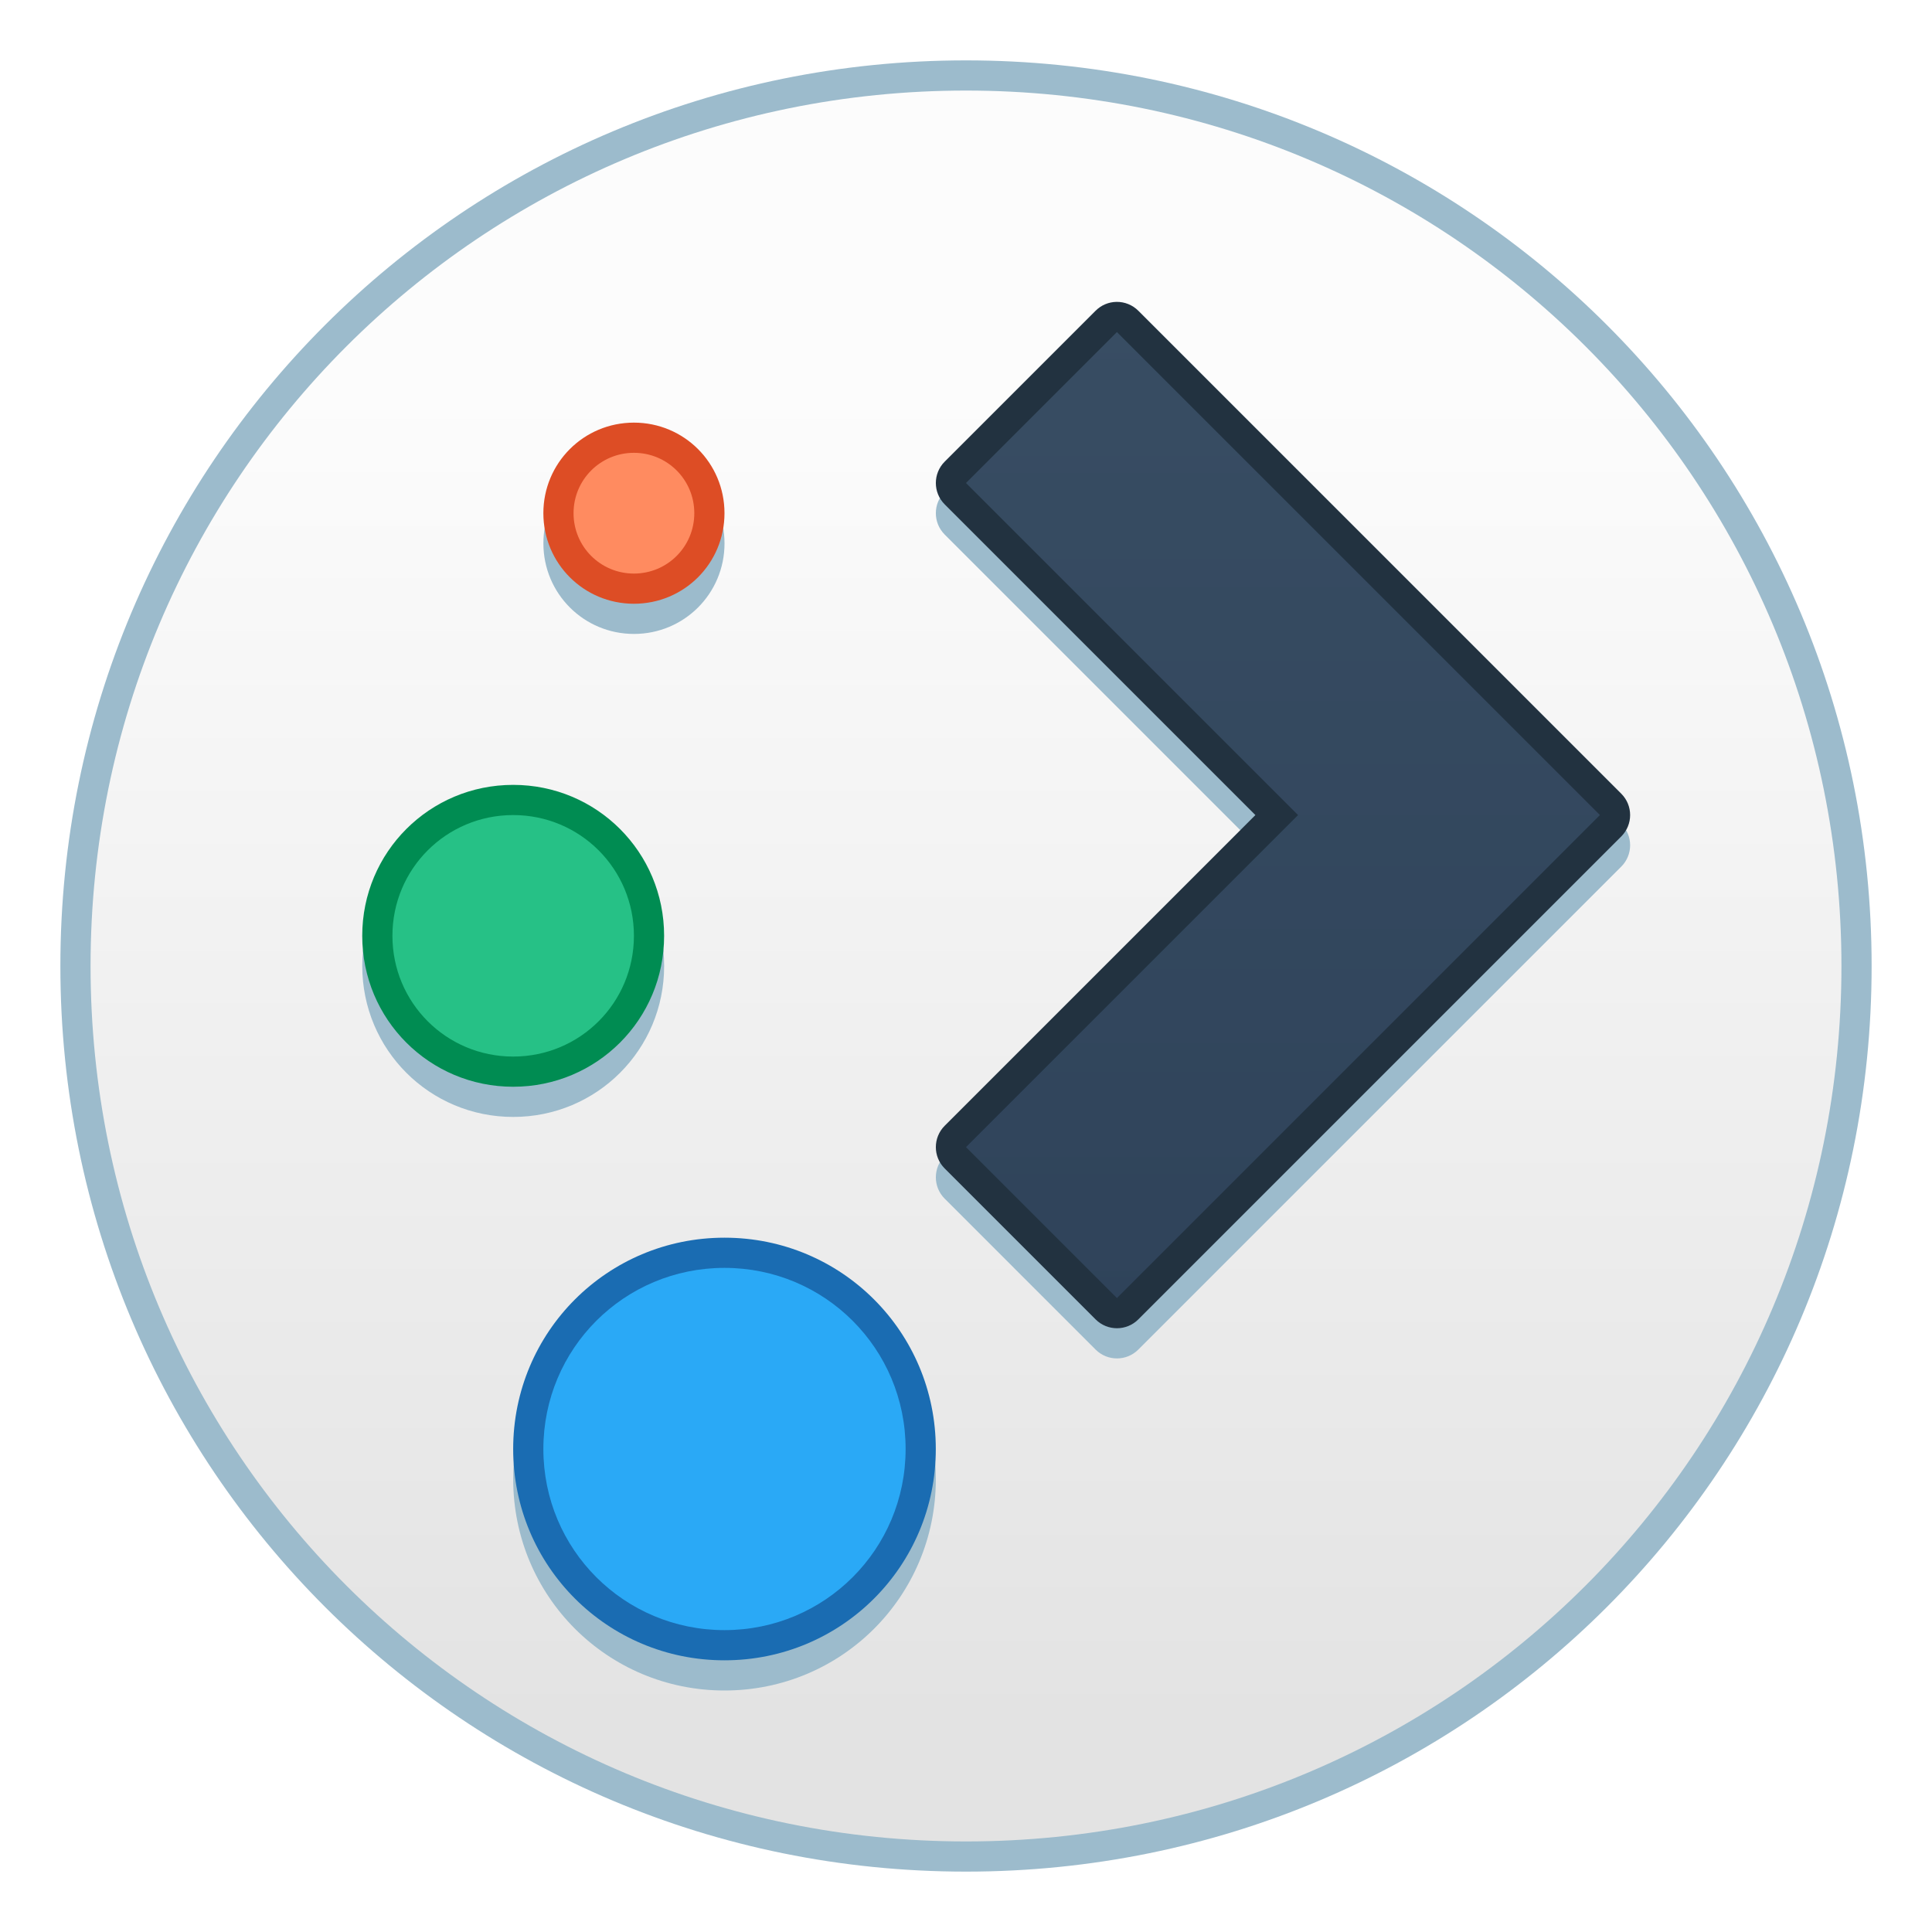
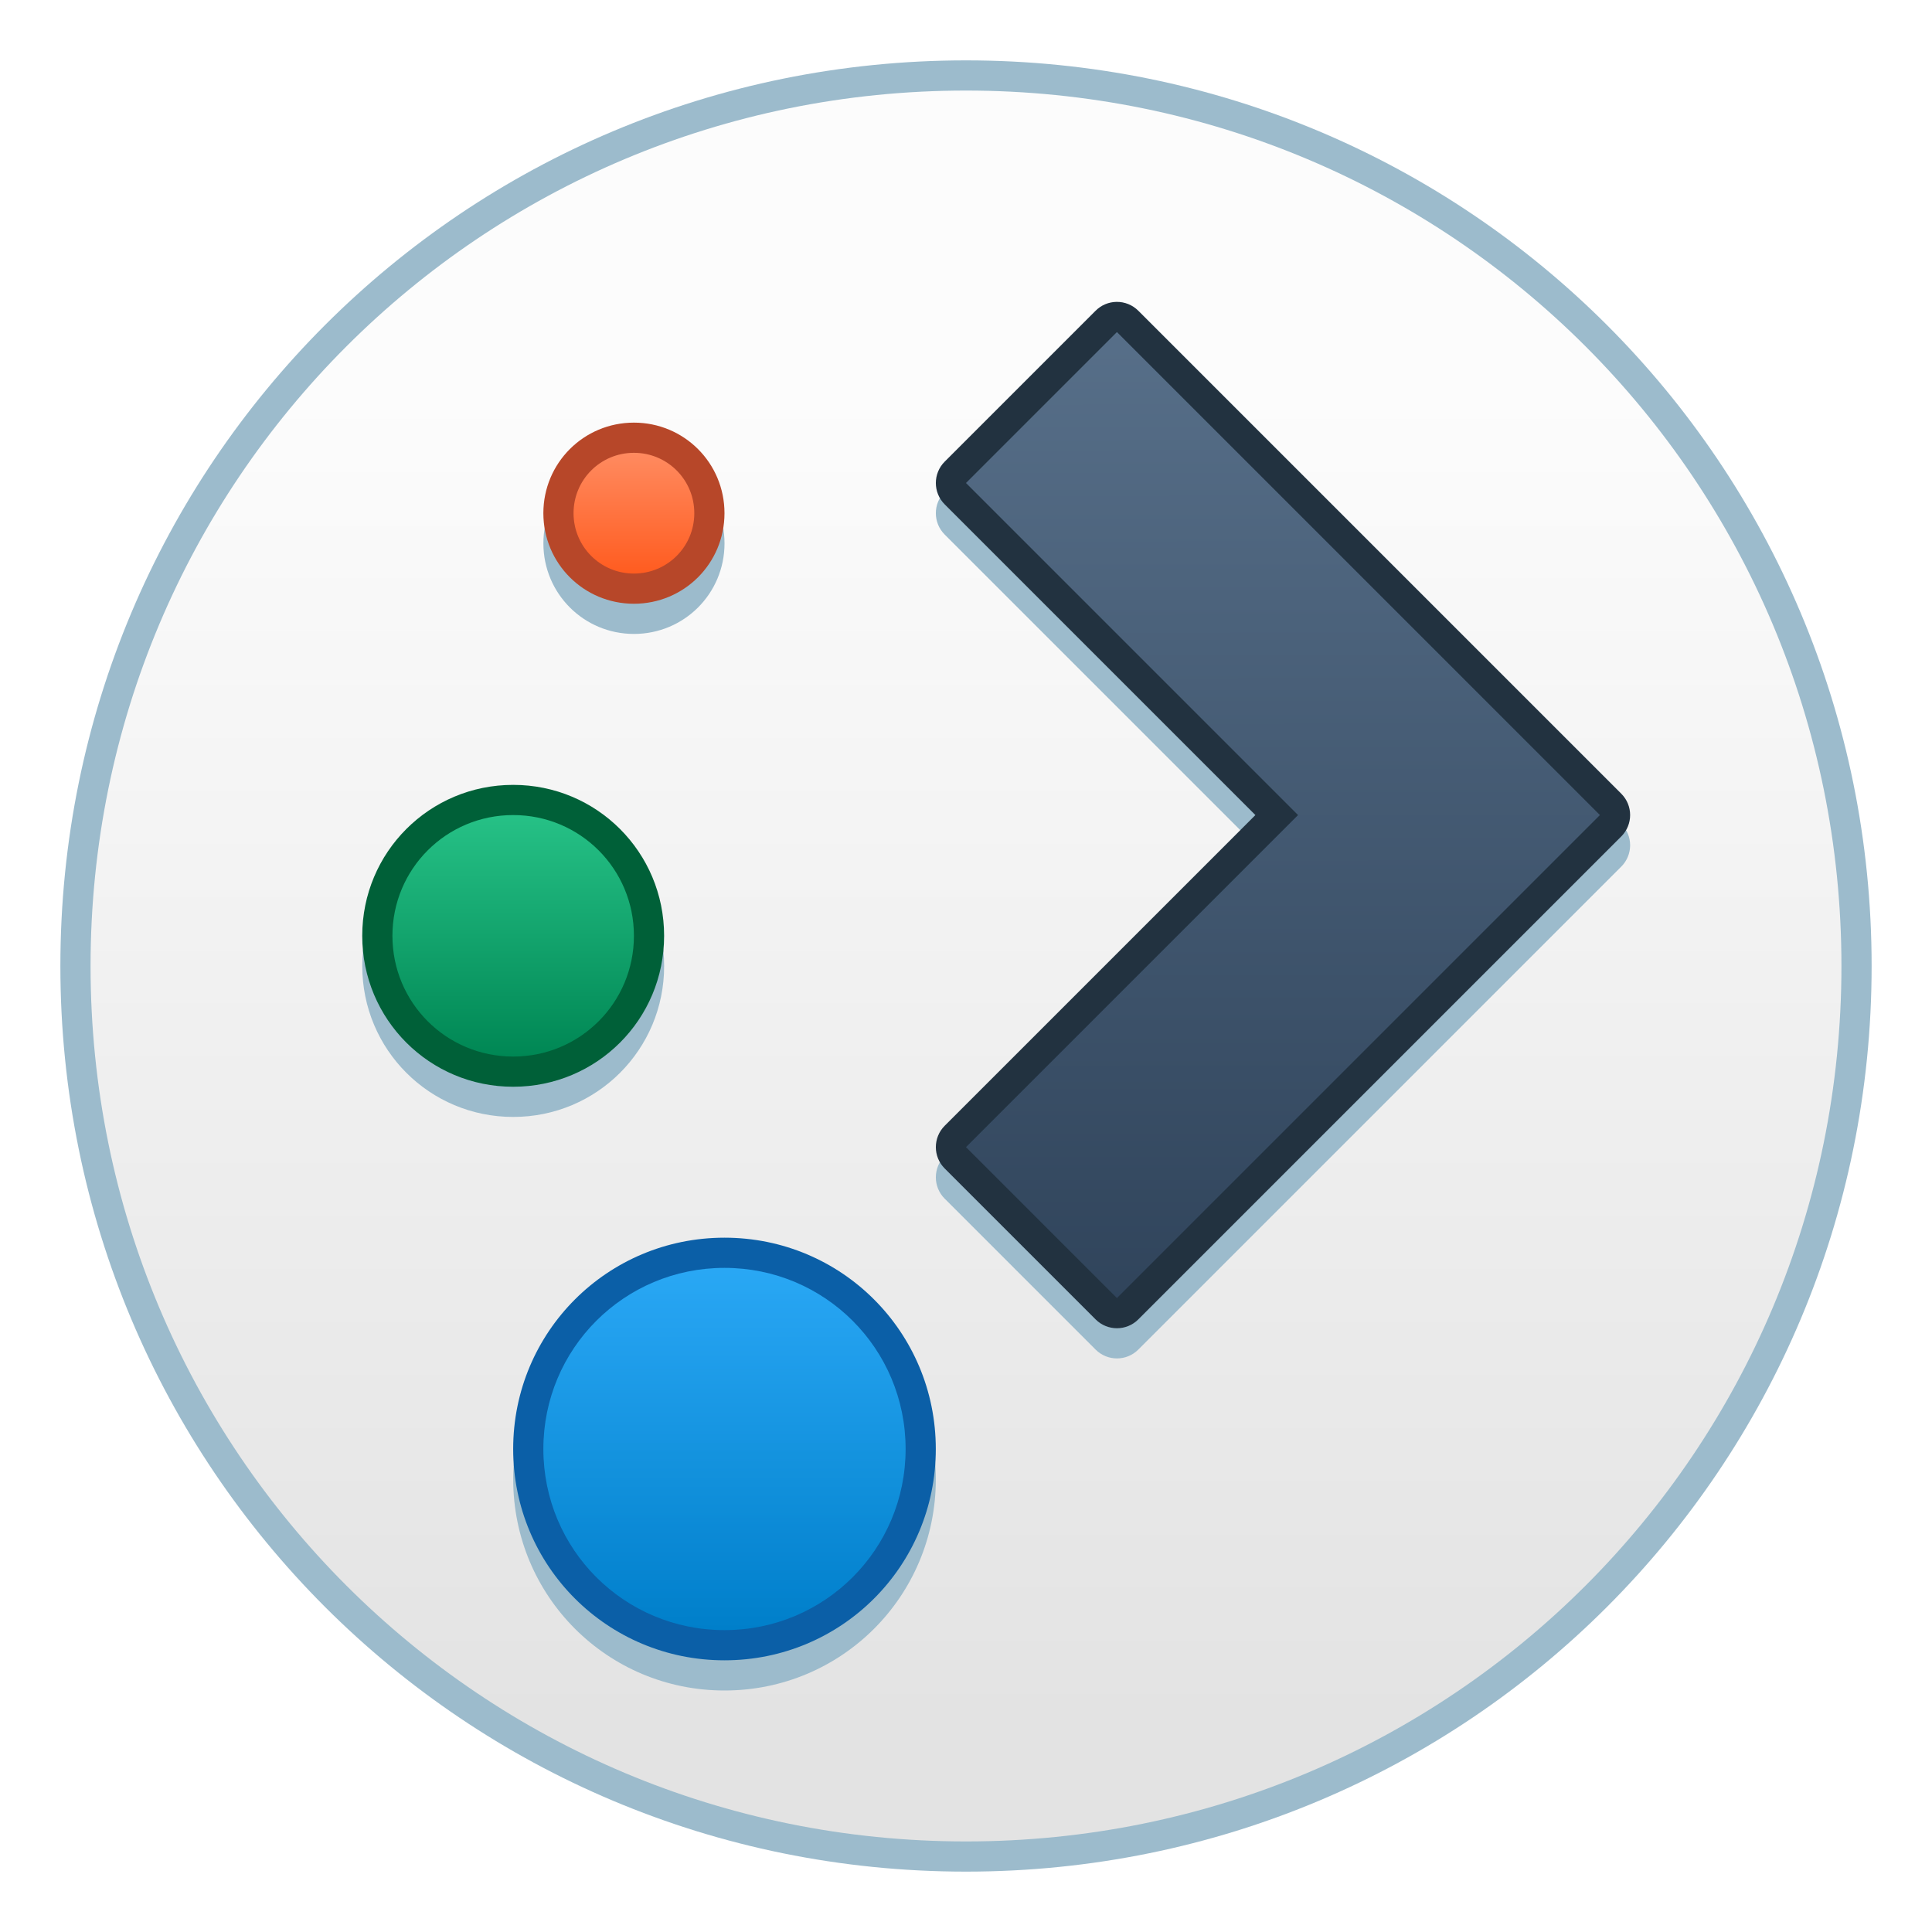
<svg xmlns="http://www.w3.org/2000/svg" xmlns:xlink="http://www.w3.org/1999/xlink" width="64" height="64" viewBox="0 0 64 64" version="1.1" id="svg8">
  <defs id="defs2">
    <linearGradient gradientUnits="userSpaceOnUse" y2="283.506" x2="7.408" y1="295.148" x1="7.408" id="linearGradient4616" xlink:href="#linearGradient4582" gradientTransform="matrix(3.779527,0,0,3.779527,-16,-799.8697)" />
    <linearGradient id="linearGradient4582">
      <stop id="stop4578" offset="0" style="stop-color:#e3e3e3;stop-opacity:1" />
      <stop id="stop4580" offset="1" style="stop-color:#fcfcfc;stop-opacity:1" />
-     </linearGradient>
-     <linearGradient id="linearGradient10239">
-       <stop id="stop10235" offset="0" style="stop-color:#2f435a;stop-opacity:1" />
-       <stop id="stop10237" offset="1" style="stop-color:#384d63;stop-opacity:1" />
    </linearGradient>
    <style id="current-color-scheme" type="text/css">
      .ColorScheme-Text {
        color:#122036;
      }
      </style>
    <style id="current-color-scheme-7" type="text/css">
      .ColorScheme-Text {
        color:#122036;
      }
      </style>
    <style id="current-color-scheme-5" type="text/css">
      .ColorScheme-Text {
        color:#122036;
      }
      </style>
    <style type="text/css" id="current-color-scheme-9">
      .ColorScheme-Text {
        color:#122036;
      }
      </style>
    <style type="text/css" id="current-color-scheme-1">
      .ColorScheme-Text {
        color:#122036;
      }
      </style>
    <style id="current-color-scheme-10" type="text/css">
      .ColorScheme-Text {
        color:#122036;
      }
      </style>
    <style type="text/css" id="current-color-scheme-6">
      .ColorScheme-Text {
        color:#122036;
      }
      </style>
    <style type="text/css" id="current-color-scheme-7-1">
      .ColorScheme-Text {
        color:#122036;
      }
      </style>
    <style type="text/css" id="current-color-scheme-5-2">
      .ColorScheme-Text {
        color:#122036;
      }
      </style>
-     <linearGradient xlink:href="#linearGradient10239" id="linearGradient999" x1="421.571" y1="529.298" x2="421.557" y2="495.299" gradientUnits="userSpaceOnUse" gradientTransform="translate(4.02e-6,-2.000009)" />
+     <linearGradient xlink:href="#linearGradient886" id="linearGradient999" x1="421.571" y1="529.298" x2="421.557" y2="495.299" gradientUnits="userSpaceOnUse" gradientTransform="translate(4.02e-6,-2.000009)" />
+     <linearGradient id="linearGradient886">
+       <stop style="stop-color:#2f435a;stop-opacity:1" offset="0" id="stop882" />
+       <stop style="stop-color:#58708a;stop-opacity:1" offset="1" id="stop884" />
+     </linearGradient>
+     <linearGradient id="linearGradient872">
+       <stop id="stop868" offset="0" style="stop-color:#007fca;stop-opacity:1" />
+       <stop id="stop870" offset="1" style="stop-color:#2aa9f6;stop-opacity:0.981" />
+     </linearGradient>
+     <linearGradient id="linearGradient864">
+       <stop id="stop860" offset="0" style="stop-color:#008754;stop-opacity:1" />
+       <stop id="stop862" offset="1" style="stop-color:#26c186;stop-opacity:1" />
+     </linearGradient>
+     <linearGradient id="linearGradient856">
+       <stop id="stop852" offset="0" style="stop-color:#ff5c20;stop-opacity:1" />
+       <stop id="stop854" offset="1" style="stop-color:#ff8b60;stop-opacity:0.995" />
+     </linearGradient>
+     <style id="current-color-scheme-2" type="text/css">
+       .ColorScheme-Text {
+         color:#122036;
+       }
+       </style>
+     <style id="current-color-scheme-7-9" type="text/css">
+       .ColorScheme-Text {
+         color:#122036;
+       }
+       </style>
+     <style id="current-color-scheme-5-1" type="text/css">
+       .ColorScheme-Text {
+         color:#122036;
+       }
+       </style>
+     <style type="text/css" id="current-color-scheme-9-2">
+       .ColorScheme-Text {
+         color:#122036;
+       }
+       </style>
+     <style type="text/css" id="current-color-scheme-1-7">
+       .ColorScheme-Text {
+         color:#122036;
+       }
+       </style>
+     <style id="current-color-scheme-10-0" type="text/css">
+       .ColorScheme-Text {
+         color:#122036;
+       }
+       </style>
+     <style type="text/css" id="current-color-scheme-6-9">
+       .ColorScheme-Text {
+         color:#122036;
+       }
+       </style>
+     <style type="text/css" id="current-color-scheme-7-1-3">
+       .ColorScheme-Text {
+         color:#122036;
+       }
+       </style>
+     <style type="text/css" id="current-color-scheme-5-2-6">
+       .ColorScheme-Text {
+         color:#122036;
+       }
+       </style>
+     <linearGradient xlink:href="#linearGradient856" id="linearGradient963" x1="405.571" y1="502.298" x2="405.571" y2="498.298" gradientUnits="userSpaceOnUse" />
+     <linearGradient xlink:href="#linearGradient864" id="linearGradient971" x1="401.571" y1="518.298" x2="401.571" y2="510.298" gradientUnits="userSpaceOnUse" />
+     <linearGradient xlink:href="#linearGradient872" id="linearGradient979" x1="408.571" y1="537.298" x2="408.567" y2="525.298" gradientUnits="userSpaceOnUse" />
  </defs>
  <g id="layer1" transform="translate(0,-250.65)">
    <g id="g1527" transform="translate(16,-8)">
      <path id="rect4593" d="m 16,260.65 c 16.62,0 30,13.38 30,30 0,16.62 -13.38,30 -30,30 -16.62,0 -30,-13.38 -30,-30 0,-16.62 13.38,-30 30,-30 z" style="opacity:1;fill:#9cbbcc;fill-opacity:1;stroke:none;stroke-width:0.45;stroke-miterlimit:4;stroke-dasharray:none;stroke-opacity:1" />
      <path id="rect4593-5" d="m 16,261.65 c 16.066,0 29,12.934 29,29 C 45,306.716 32.066,319.65 16,319.65 c -16.066,0 -29,-12.934 -29,-29 0,-16.066 12.934,-29 29,-29 z" style="opacity:1;fill:url(#linearGradient4616);fill-opacity:1.0;stroke:none;stroke-width:0.435;stroke-miterlimit:4;stroke-dasharray:none;stroke-opacity:1" />
      <g transform="translate(48,24)" id="layer1-6">
        <g id="g946" transform="translate(-0.4647413,-0.9999969)">
          <g transform="translate(-448.1067,-247.648)" id="layer1-3">
            <path style="fill:#9cbbcc;fill-opacity:1;stroke-width:0.96" d="m 421.556,494.298 c -0.26,0.004 -0.508,0.109 -0.691,0.293 l -5,5 c -0.39,0.391 -0.39,1.024 0,1.414 l 10.293,10.293 -10.293,10.293 c -0.39,0.391 -0.39,1.024 0,1.414 l 5,5 c 0.391,0.39 1.024,0.39 1.414,0 l 16,-16 c 0.39,-0.391 0.39,-1.024 0,-1.414 l -16,-16 c -0.191,-0.191 -0.452,-0.297 -0.723,-0.293 z m -15.984,4 c -1.662,0 -3,1.338 -3,3 0,1.662 1.338,3 3,3 1.662,0 3,-1.338 3,-3 0,-1.662 -1.338,-3 -3,-3 z m -4,12 c -2.77,0 -5,2.23 -5,5 0,2.77 2.23,5 5,5 2.77,0 5,-2.23 5,-5 0,-2.77 -2.23,-5 -5,-5 z m 7,15 c -3.878,0 -7,3.122 -7,7 0,3.878 3.122,7 7,7 3.878,0 7,-3.122 7,-7 0,-3.878 -3.122,-7 -7,-7 z" id="rect4119-3" />
-             <path style="fill:#dd4d25;fill-opacity:1;stroke-width:0.96" d="m 405.571,497.298 c 1.662,0 3,1.338 3,3 0,1.662 -1.338,3 -3,3 -1.662,0 -3,-1.338 -3,-3 0,-1.662 1.338,-3 3,-3 z" id="rect4119" />
+             <path style="fill:#b74729;fill-opacity:1;stroke-width:0.96" d="m 405.571,497.298 c 1.662,0 3,1.338 3,3 0,1.662 -1.338,3 -3,3 -1.662,0 -3,-1.338 -3,-3 0,-1.662 1.338,-3 3,-3 z" id="rect4119" />
            <flowRoot id="flowRoot4170" style="font-size:32.5px;line-height:125%;font-family:sans-serif" line-height="125%">
              <flowRegion id="flowRegion4172">
                <rect id="rect4174" height="48.75" y="489.798" x="452.321" width="87.75" />
              </flowRegion>
              <flowPara id="flowPara4176">Plasm</flowPara>
            </flowRoot>
-             <path style="fill:#008c52;fill-opacity:1;stroke-width:1.111" d="m 401.571,509.298 h 4e-5 c 2.77,0 5,2.23 5,5 v 0 c 0,2.77 -2.23,5 -5,5 h -4e-5 c -2.77,0 -5,-2.23 -5,-5 v 0 c 0,-2.77 2.23,-5 5,-5 z" id="rect4308" />
-             <path style="fill:#1a6cb2;fill-opacity:1;stroke-width:1.077" d="m 408.571,524.298 c 3.878,0 7,3.122 7,7 0,3.878 -3.122,7 -7,7 -3.878,0 -7,-3.122 -7,-7 0,-3.878 3.122,-7 7,-7 z" id="rect4312" />
-             <path style="fill:#26c186;fill-opacity:1;stroke-width:0.889" d="m 401.571,510.298 h 2e-5 c 2.216,0 4,1.784 4,4 v 0 c 0,2.216 -1.784,4 -4,4 h -2e-5 c -2.216,0 -4,-1.784 -4,-4 v 0 c 0,-2.216 1.784,-4 4,-4 z" id="rect4308-6" />
-             <path style="fill:#ff8b60;fill-opacity:1;stroke-width:0.64" d="m 405.571,498.298 c 1.108,0 2,0.892 2,2 0,1.108 -0.892,2 -2,2 -1.108,0 -2,-0.892 -2,-2 0,-1.108 0.892,-2 2,-2 z" id="rect4119-7" />
-             <path style="fill:#2aa9f6;fill-opacity:1;stroke-width:0.923" d="m 408.571,525.298 c 3.324,0 6,2.676 6,6 0,3.324 -2.676,6 -6,6 -3.324,0 -6,-2.676 -6,-6 0,-3.324 2.676,-6 6,-6 z" id="rect4312-5" />
+             <path style="fill:#006038;fill-opacity:1;stroke-width:1.111" d="m 401.571,509.298 h 4e-5 c 2.77,0 5,2.23 5,5 v 0 c 0,2.77 -2.23,5 -5,5 h -4e-5 c -2.77,0 -5,-2.23 -5,-5 v 0 c 0,-2.77 2.23,-5 5,-5 z" id="rect4308" />
+             <path style="fill:#0b5fa7;fill-opacity:1;stroke-width:1.077" d="m 408.571,524.298 c 3.878,0 7,3.122 7,7 0,3.878 -3.122,7 -7,7 -3.878,0 -7,-3.122 -7,-7 0,-3.878 3.122,-7 7,-7 z" id="rect4312" />
+             <path style="fill:url(#linearGradient971);fill-opacity:1;stroke-width:0.889" d="m 401.571,510.298 h 2e-5 c 2.216,0 4,1.784 4,4 v 0 c 0,2.216 -1.784,4 -4,4 h -2e-5 c -2.216,0 -4,-1.784 -4,-4 v 0 c 0,-2.216 1.784,-4 4,-4 z" id="rect4308-6" />
+             <path style="fill:url(#linearGradient963);fill-opacity:1;stroke-width:0.64" d="m 405.571,498.298 c 1.108,0 2,0.892 2,2 0,1.108 -0.892,2 -2,2 -1.108,0 -2,-0.892 -2,-2 0,-1.108 0.892,-2 2,-2 z" id="rect4119-7" />
+             <path style="fill:url(#linearGradient979);fill-opacity:1;stroke-width:0.923" d="m 408.571,525.298 c 3.324,0 6,2.676 6,6 0,3.324 -2.676,6 -6,6 -3.324,0 -6,-2.676 -6,-6 0,-3.324 2.676,-6 6,-6 z" id="rect4312-5" />
            <path style="color:#000000;font-style:normal;font-variant:normal;font-weight:normal;font-stretch:normal;font-size:medium;line-height:normal;font-family:sans-serif;font-variant-ligatures:normal;font-variant-position:normal;font-variant-caps:normal;font-variant-numeric:normal;font-variant-alternates:normal;font-feature-settings:normal;text-indent:0;text-align:start;text-decoration:none;text-decoration-line:none;text-decoration-style:solid;text-decoration-color:#000000;letter-spacing:normal;word-spacing:normal;text-transform:none;writing-mode:lr-tb;direction:ltr;text-orientation:mixed;dominant-baseline:auto;baseline-shift:baseline;text-anchor:start;white-space:normal;shape-padding:0;clip-rule:nonzero;display:inline;overflow:visible;visibility:visible;opacity:1;isolation:auto;mix-blend-mode:normal;color-interpolation:sRGB;color-interpolation-filters:linearRGB;solid-color:#000000;solid-opacity:1;vector-effect:none;fill:#223240;fill-opacity:1;fill-rule:nonzero;stroke:none;stroke-width:2;stroke-linecap:round;stroke-linejoin:round;stroke-miterlimit:4;stroke-dasharray:none;stroke-dashoffset:0;stroke-opacity:1;color-rendering:auto;image-rendering:auto;shape-rendering:auto;text-rendering:auto;enable-background:accumulate" d="m 421.556,493.298 c -0.26,0.004 -0.508,0.109 -0.691,0.293 l -5,5 c -0.39,0.391 -0.39,1.024 0,1.414 l 10.293,10.293 -10.293,10.293 c -0.39,0.391 -0.39,1.024 0,1.414 l 5,5 c 0.391,0.39 1.024,0.39 1.414,0 l 16,-16 c 0.39,-0.391 0.39,-1.024 0,-1.414 l -16,-16 c -0.191,-0.191 -0.452,-0.297 -0.723,-0.293 z" id="path914-3" />
-             <path style="fill:url(#linearGradient999);fill-opacity:1;stroke:none;stroke-width:2;stroke-linecap:round;stroke-linejoin:round;stroke-miterlimit:4;stroke-dasharray:none;stroke-opacity:1" d="m 416.571,521.298 5,5 16,-16 -16,-16 -5,5 11,11 z" id="path914" />
+             <path style="fill:url(#linearGradient999);fill-opacity:1.0;stroke:none;stroke-width:2;stroke-linecap:round;stroke-linejoin:round;stroke-miterlimit:4;stroke-dasharray:none;stroke-opacity:1" d="m 416.571,521.298 5,5 16,-16 -16,-16 -5,5 11,11 z" id="path914" />
          </g>
        </g>
      </g>
    </g>
  </g>
</svg>
